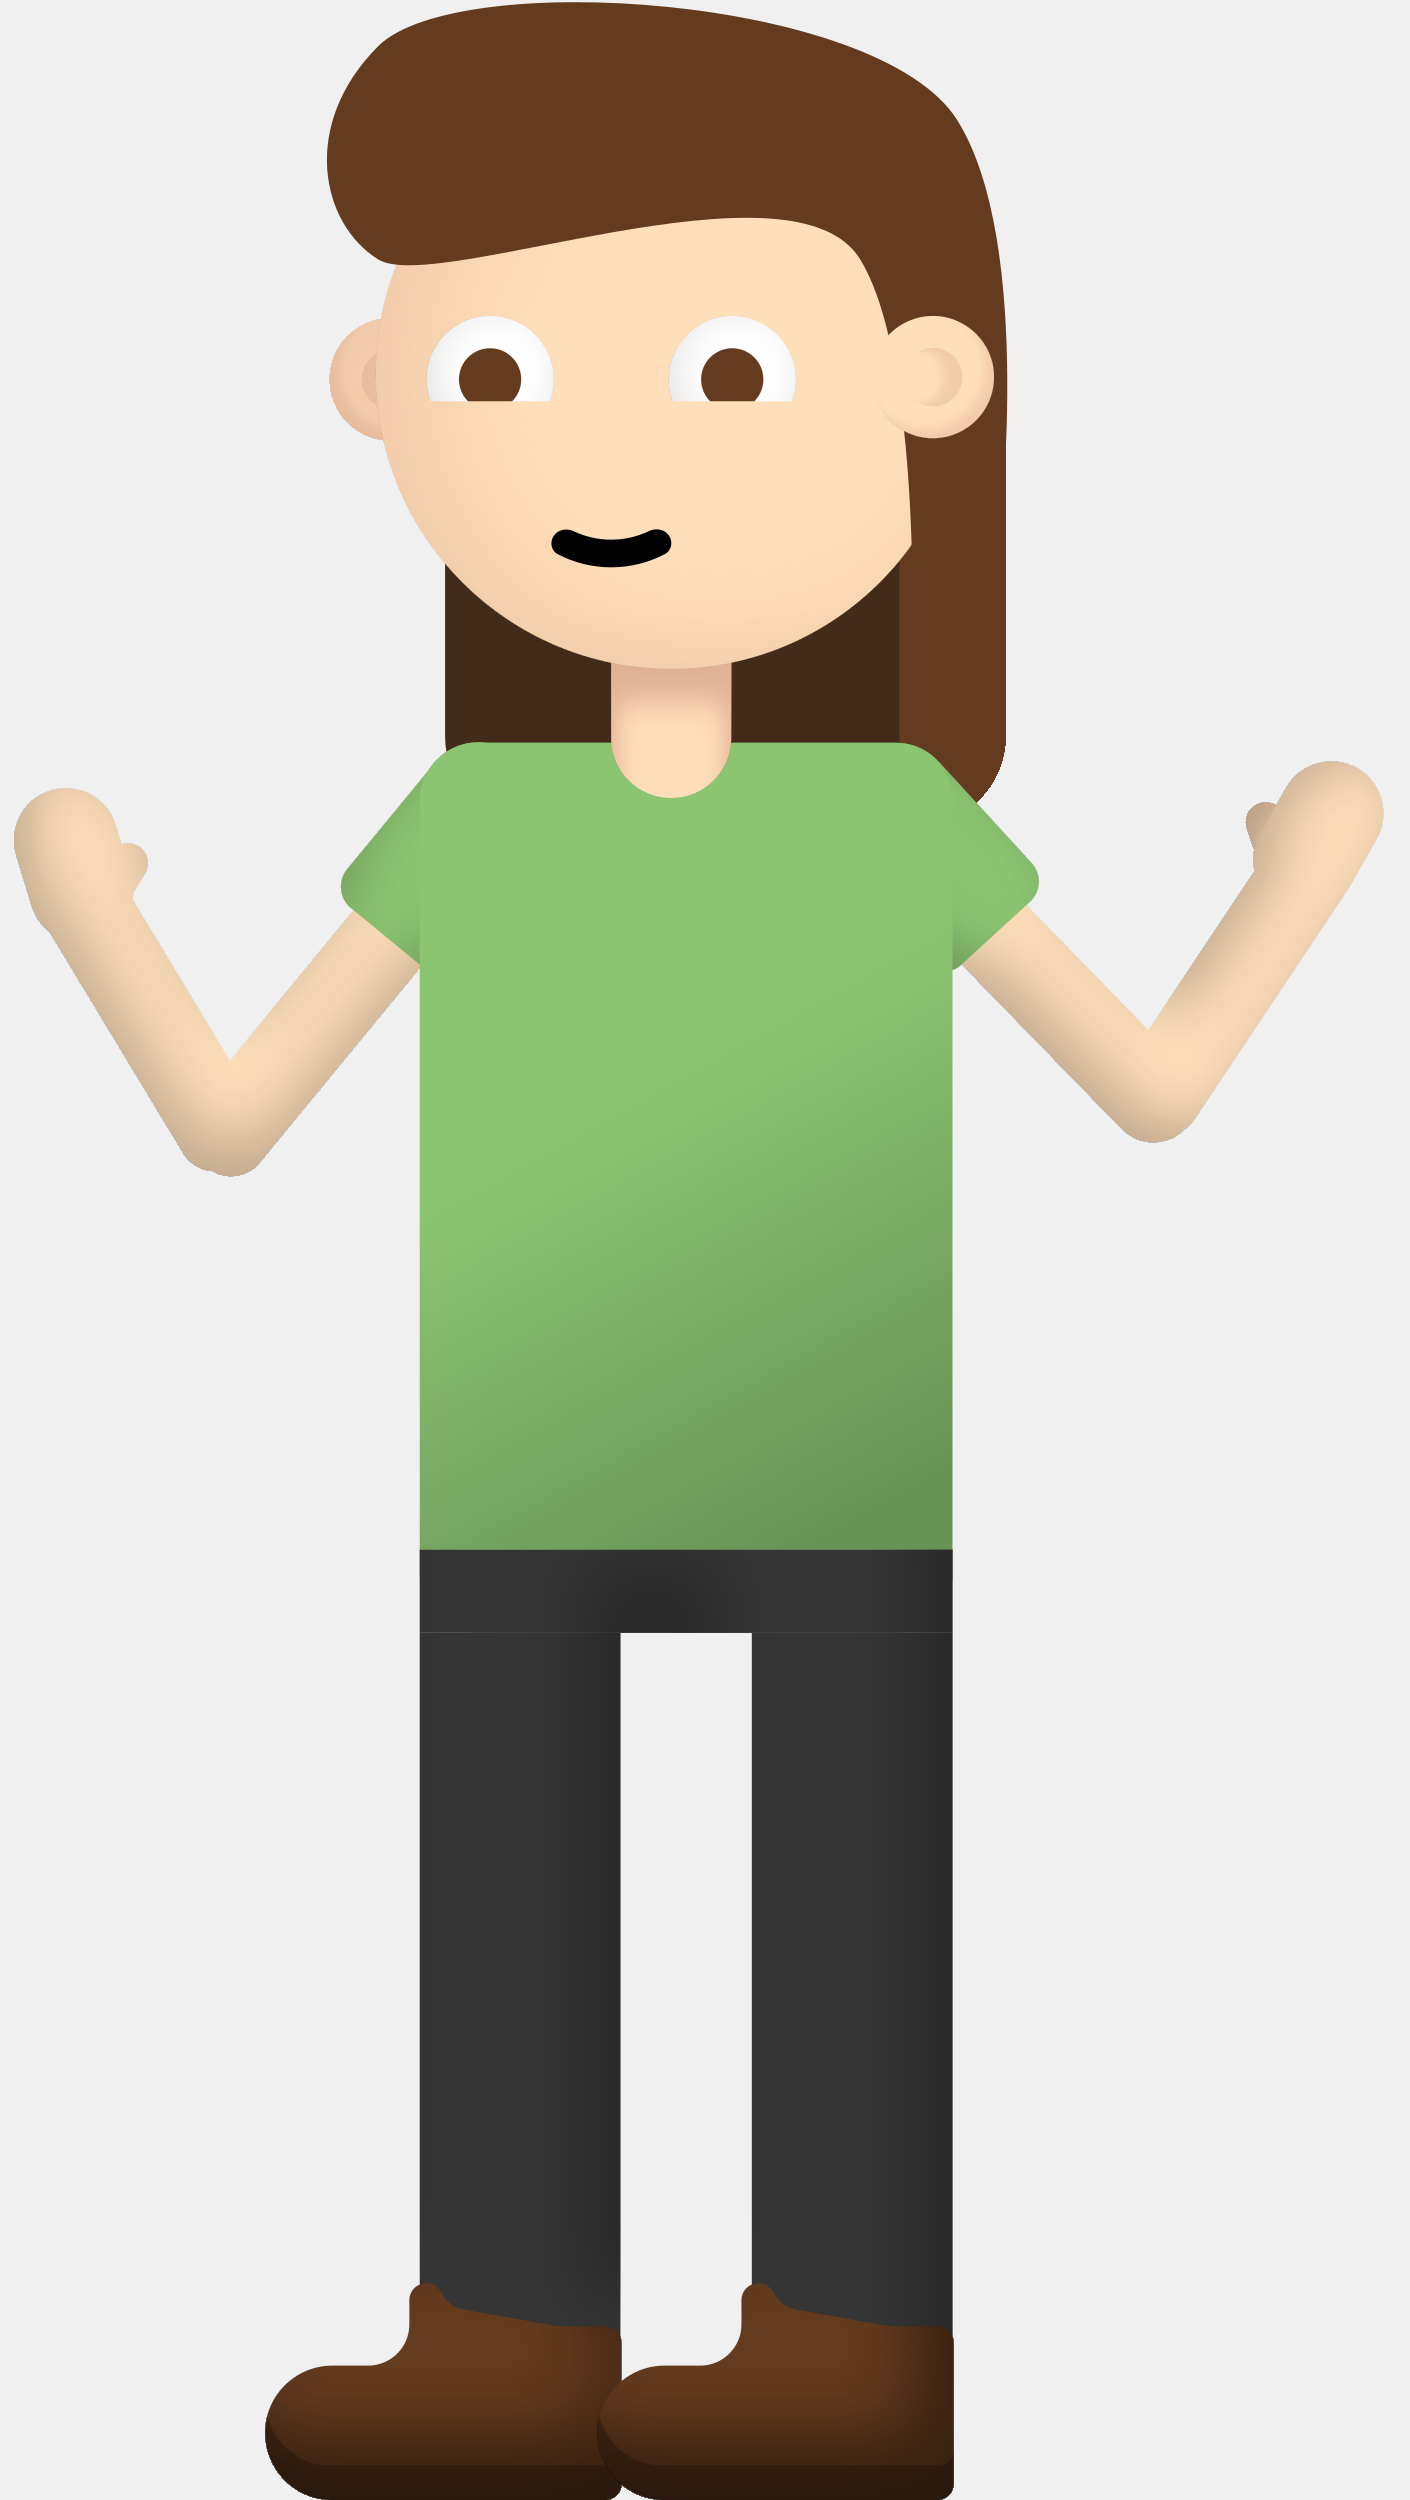
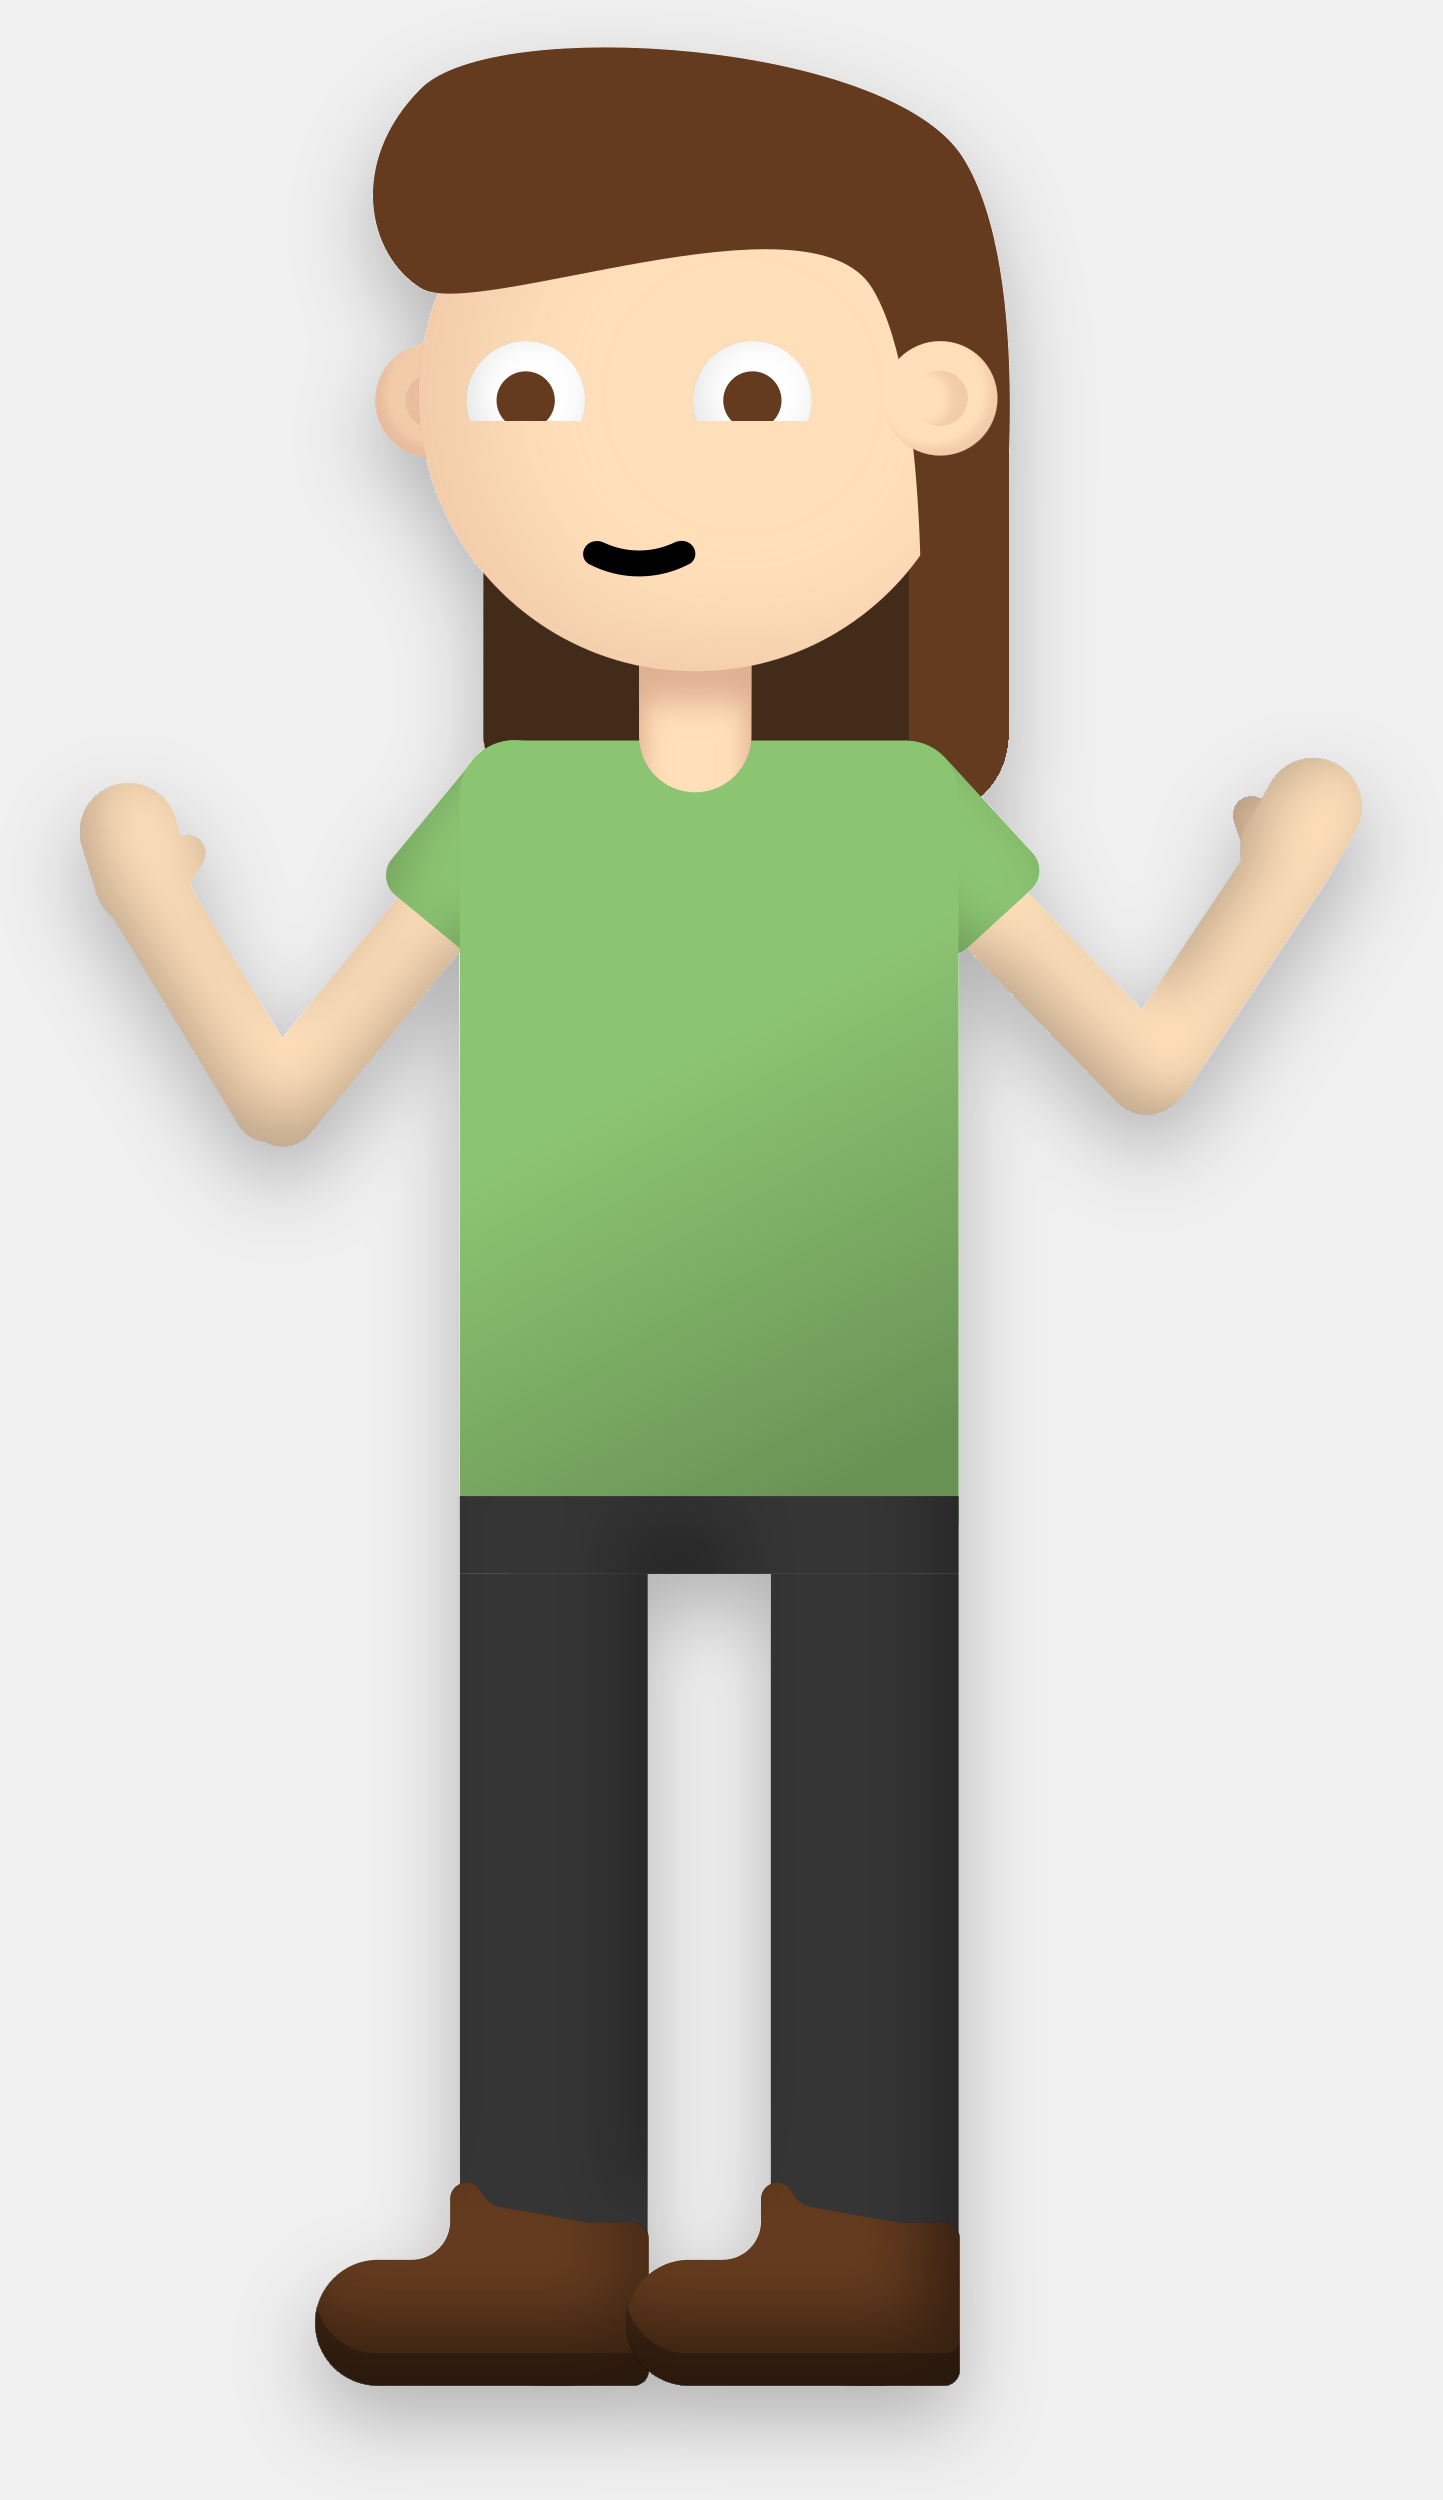
- <svg xmlns="http://www.w3.org/2000/svg" width="611" height="1084" viewBox="0 0 611 1084" fill="none">
-   <g filter="url(#filter0_i_6_66)">
-     <rect x="193" y="120" width="243" height="238" rx="39" fill="#432B19" />
+ <svg xmlns="http://www.w3.org/2000/svg" width="668" height="1158" viewBox="0 0 668 1158" fill="none">
+   <g filter="url(#filter0_d_6_66)">
+     <g filter="url(#filter1_i_6_66)">
+       <rect x="224" y="141" width="243" height="238" rx="39" fill="#432B19" />
+     </g>
+     <g filter="url(#filter2_i_6_66)">
+       <path d="M143.511 525.148C137.898 531.973 127.815 532.954 120.99 527.341L118.673 525.435C110.569 518.769 109.404 506.795 116.07 498.691L212.631 381.303L241.978 405.444L143.511 525.148Z" fill="#FFDFBA" />
+       <path d="M110.532 521.094C115.101 528.658 124.937 531.086 132.5 526.517L135.068 524.966C144.05 519.54 146.933 507.86 141.507 498.878L83.916 403.539L51.39 423.187L110.532 521.094Z" fill="#FFDFBA" />
+       <path d="M183.22 414.761C178.102 410.551 177.366 402.989 181.576 397.871L219.694 351.534C228.115 341.298 243.239 339.826 253.476 348.247L284.366 373.659L231.002 438.53C226.791 443.648 219.229 444.384 214.111 440.173L183.22 414.761Z" fill="#8CC572" />
+       <rect x="31.497" y="370.319" width="45" height="68" rx="22.5" transform="rotate(-16.9649 31.4971 370.319)" fill="#FFDFBA" />
+       <rect width="17.181" height="25.295" rx="8.591" transform="matrix(-0.855842 -0.517237 -0.517237 0.855842 98.283 392.392)" fill="#FFDFBA" />
+     </g>
+     <g filter="url(#filter3_i_6_66)">
+       <path d="M546.86 486.204C553.024 492.535 552.889 502.664 546.558 508.829L544.409 510.922C536.891 518.242 524.862 518.082 517.541 510.564L411.501 401.663L438.726 375.153L546.86 486.204Z" fill="#FFDFBA" />
+       <path d="M515.876 487.354C510.974 494.706 512.96 504.64 520.312 509.542L522.808 511.206C531.538 517.028 543.335 514.67 549.157 505.939L614.81 407.479L583.194 386.398L515.876 487.354Z" fill="#FFDFBA" />
+       <path d="M477.54 412.113C482.429 407.639 482.766 400.048 478.292 395.159L437.789 350.893C428.841 341.114 413.66 340.44 403.881 349.388L392.077 360.189C382.298 369.137 381.624 384.318 390.572 394.097L431.075 438.363C435.549 443.252 443.14 443.589 448.029 439.115L477.54 412.113Z" fill="#8CC572" />
+       <g filter="url(#filter4_i_6_66)">
+         <rect x="568.983" y="372.145" width="17.181" height="25.295" rx="8.591" transform="rotate(-18.488 568.983 372.145)" fill="#FFDFBA" />
+       </g>
+       <rect width="45" height="68" rx="22.5" transform="matrix(-0.869288 -0.494306 -0.494306 0.869288 638.983 365.244)" fill="#FFDFBA" />
+     </g>
+     <rect x="213" y="343" width="231" height="386" rx="25" fill="url(#paint0_linear_6_66)" />
+     <g filter="url(#filter5_i_6_66)">
+       <path d="M213 693H444V729H213V693Z" fill="#353535" />
+       <path d="M213 729H300V1068.5C300 1088.66 283.658 1105 263.5 1105H249.5C229.342 1105 213 1088.66 213 1068.5V729Z" fill="#353535" />
+       <g filter="url(#filter6_ii_6_66)">
+         <path d="M300.5 1097.83V1036.86C300.5 1035.08 299.835 1033.36 298.634 1032.04C297.275 1030.54 295.349 1029.69 293.329 1029.69H276.783C274.266 1029.69 271.754 1029.47 269.275 1029.03L231.892 1022.4C228.46 1021.79 225.448 1019.75 223.606 1016.79L222.17 1014.49C220.82 1012.32 218.447 1011 215.893 1011C211.81 1011 208.5 1014.31 208.5 1018.39V1028.87C208.5 1038.73 200.501 1046.73 190.634 1046.73H175.134C159.044 1046.73 146 1059.77 146 1075.87C146 1091.96 159.044 1105 175.134 1105H293.329C295.349 1105 297.275 1104.15 298.634 1102.65C299.835 1101.33 300.5 1099.61 300.5 1097.83Z" fill="#643B1E" />
+       </g>
+       <path d="M357 729H444V1068.5C444 1088.66 427.658 1105 407.5 1105H393.5C373.342 1105 357 1088.66 357 1068.5V729Z" fill="#353535" />
+       <g filter="url(#filter7_ii_6_66)">
+         <path d="M444.5 1097.83V1036.86C444.5 1035.08 443.835 1033.36 442.634 1032.04C441.275 1030.54 439.349 1029.69 437.329 1029.69H420.783C418.266 1029.69 415.754 1029.47 413.275 1029.03L375.892 1022.4C372.46 1021.79 369.448 1019.75 367.606 1016.79L366.17 1014.49C364.82 1012.32 362.447 1011 359.893 1011C355.81 1011 352.5 1014.31 352.5 1018.39V1028.87C352.5 1038.73 344.501 1046.73 334.634 1046.73H319.134C303.044 1046.73 290 1059.77 290 1075.87C290 1091.96 303.044 1105 319.134 1105H437.329C439.349 1105 441.275 1104.15 442.634 1102.65C443.835 1101.33 444.5 1099.61 444.5 1097.83Z" fill="#643B1E" />
+       </g>
+     </g>
+     <g filter="url(#filter8_i_6_66)">
+       <path d="M296 297C296 293.686 298.686 291 302 291H342C345.314 291 348 293.686 348 297V341C348 355.359 336.359 367 322 367V367C307.641 367 296 355.359 296 341V297Z" fill="#FFDFBA" />
+     </g>
+     <g filter="url(#filter9_i_6_66)">
+       <g filter="url(#filter10_i_6_66)">
+         <circle cx="200.5" cy="185.5" r="26.5" fill="#FFDFBA" />
+       </g>
+       <g filter="url(#filter11_i_6_66)">
+         <circle cx="200.5" cy="185.5" r="12.5" fill="#FFDFBA" />
+       </g>
+     </g>
+     <g filter="url(#filter12_i_6_66)">
+       <circle cx="322" cy="183" r="128" fill="#FFDFBA" />
+     </g>
+     <path d="M404 133.5C433 181 426 324 426 324L435 327L464 256C464 256 480 127 446 73C412 19 229 7 195 41C161 75 170 118 195 133.5C220 149 375 86 404 133.5Z" fill="#643B1E" />
+     <g filter="url(#filter13_i_6_66)">
+       <circle cx="435.5" cy="184.5" r="26.5" fill="#FFDFBA" />
+     </g>
+     <g filter="url(#filter14_i_6_66)">
+       <circle cx="435.5" cy="184.5" r="12.5" fill="#FFDFBA" />
+     </g>
+     <mask id="mask0_6_66" style="mask-type:alpha" maskUnits="userSpaceOnUse" x="195" y="122" width="183" height="73">
+       <path d="M195 122H377.937V195H195V122Z" fill="#C4C4C4" />
+     </mask>
+     <g mask="url(#mask0_6_66)">
+       <g filter="url(#filter15_i_6_66)">
+         <circle cx="243.5" cy="185.5" r="27.5" fill="white" />
+       </g>
+       <circle cx="243.5" cy="185.5" r="13.5" fill="#643B1E" />
+       <g filter="url(#filter16_i_6_66)">
+         <circle cx="348.5" cy="185.5" r="27.5" fill="white" />
+       </g>
+       <circle cx="348.5" cy="185.5" r="13.5" fill="#643B1E" />
+     </g>
+     <path d="M321.035 253.183C322.921 255.908 322.253 259.682 319.322 261.228C312.193 264.987 304.232 266.981 296.114 267C287.995 267.018 280.025 265.06 272.879 261.333C269.941 259.801 269.256 256.03 271.129 253.296V253.296C273.003 250.563 276.723 249.914 279.718 251.334C284.81 253.749 290.4 255.012 296.086 254.999C301.772 254.986 307.356 253.698 312.438 251.26C315.426 249.826 319.15 250.458 321.035 253.183V253.183Z" fill="black" />
  </g>
-   <g filter="url(#filter1_i_6_66)">
-     <path d="M112.511 504.148C106.898 510.973 96.815 511.954 89.99 506.341L87.673 504.435C79.57 497.769 78.404 485.795 85.07 477.691L181.631 360.303L210.978 384.444L112.511 504.148Z" fill="#FFDFBA" />
-     <path d="M79.532 500.094C84.101 507.658 93.937 510.086 101.5 505.517L104.068 503.966C113.05 498.54 115.933 486.86 110.507 477.878L52.916 382.539L20.39 402.187L79.532 500.094Z" fill="#FFDFBA" />
-     <path d="M152.22 393.761C147.102 389.551 146.366 381.989 150.576 376.871L188.694 330.534C197.115 320.298 212.239 318.826 222.476 327.247L253.366 352.659L200.002 417.53C195.791 422.648 188.229 423.384 183.111 419.173L152.22 393.761Z" fill="#8CC572" />
-     <rect x="0.497" y="349.319" width="45" height="68" rx="22.5" transform="rotate(-16.9649 0.49707 349.319)" fill="#FFDFBA" />
-     <rect width="17.181" height="25.295" rx="8.591" transform="matrix(-0.855842 -0.517237 -0.517237 0.855842 67.283 371.392)" fill="#FFDFBA" />
-   </g>
-   <g filter="url(#filter2_i_6_66)">
-     <path d="M515.86 465.204C522.024 471.535 521.889 481.664 515.558 487.829L513.409 489.922C505.891 497.242 493.862 497.082 486.541 489.564L380.501 380.663L407.726 354.153L515.86 465.204Z" fill="#FFDFBA" />
-     <path d="M484.876 466.354C479.974 473.706 481.96 483.64 489.312 488.542L491.808 490.206C500.538 496.028 512.335 493.67 518.157 484.939L583.81 386.479L552.194 365.398L484.876 466.354Z" fill="#FFDFBA" />
-     <path d="M446.54 391.113C451.429 386.639 451.766 379.048 447.292 374.159L406.789 329.893C397.841 320.114 382.66 319.44 372.881 328.388L361.077 339.189C351.298 348.137 350.624 363.318 359.572 373.097L400.075 417.363C404.549 422.252 412.14 422.589 417.029 418.115L446.54 391.113Z" fill="#8CC572" />
-     <g filter="url(#filter3_i_6_66)">
-       <rect x="537.983" y="351.145" width="17.181" height="25.295" rx="8.591" transform="rotate(-18.488 537.983 351.145)" fill="#FFDFBA" />
-     </g>
-     <rect width="45" height="68" rx="22.5" transform="matrix(-0.869288 -0.494306 -0.494306 0.869288 607.983 344.244)" fill="#FFDFBA" />
-   </g>
-   <rect x="182" y="322" width="231" height="386" rx="25" fill="url(#paint0_linear_6_66)" />
-   <g filter="url(#filter4_i_6_66)">
-     <path d="M182 672H413V708H182V672Z" fill="#353535" />
-     <path d="M182 708H269V1047.5C269 1067.66 252.658 1084 232.5 1084H218.5C198.342 1084 182 1067.66 182 1047.5V708Z" fill="#353535" />
-     <g filter="url(#filter5_ii_6_66)">
-       <path d="M269.5 1076.83V1015.86C269.5 1014.08 268.835 1012.36 267.634 1011.04C266.275 1009.54 264.349 1008.69 262.329 1008.69H245.783C243.266 1008.69 240.754 1008.47 238.275 1008.03L200.892 1001.4C197.46 1000.79 194.448 998.754 192.606 995.795L191.17 993.487C189.82 991.318 187.447 990 184.893 990C180.81 990 177.5 993.31 177.5 997.393V1007.87C177.5 1017.73 169.501 1025.73 159.634 1025.73H144.134C128.044 1025.73 115 1038.77 115 1054.87C115 1070.96 128.044 1084 144.134 1084H262.329C264.349 1084 266.275 1083.15 267.634 1081.65C268.835 1080.33 269.5 1078.61 269.5 1076.83Z" fill="#643B1E" />
-     </g>
-     <path d="M326 708H413V1047.5C413 1067.66 396.658 1084 376.5 1084H362.5C342.342 1084 326 1067.66 326 1047.5V708Z" fill="#353535" />
-     <g filter="url(#filter6_ii_6_66)">
-       <path d="M413.5 1076.83V1015.86C413.5 1014.08 412.835 1012.36 411.634 1011.04C410.275 1009.54 408.349 1008.69 406.329 1008.69H389.783C387.266 1008.69 384.754 1008.47 382.275 1008.03L344.892 1001.4C341.46 1000.79 338.448 998.754 336.606 995.795L335.17 993.487C333.82 991.318 331.447 990 328.893 990C324.81 990 321.5 993.31 321.5 997.393V1007.87C321.5 1017.73 313.501 1025.73 303.634 1025.73H288.134C272.044 1025.73 259 1038.77 259 1054.87C259 1070.96 272.044 1084 288.134 1084H406.329C408.349 1084 410.275 1083.15 411.634 1081.65C412.835 1080.33 413.5 1078.61 413.5 1076.83Z" fill="#643B1E" />
-     </g>
-   </g>
-   <g filter="url(#filter7_i_6_66)">
-     <path d="M265 276C265 272.686 267.686 270 271 270H311C314.314 270 317 272.686 317 276V320C317 334.359 305.359 346 291 346V346C276.641 346 265 334.359 265 320V276Z" fill="#FFDFBA" />
-   </g>
-   <g filter="url(#filter8_i_6_66)">
-     <g filter="url(#filter9_i_6_66)">
-       <circle cx="169.5" cy="164.5" r="26.5" fill="#FFDFBA" />
-     </g>
-     <g filter="url(#filter10_i_6_66)">
-       <circle cx="169.5" cy="164.5" r="12.5" fill="#FFDFBA" />
-     </g>
-   </g>
-   <g filter="url(#filter11_i_6_66)">
-     <circle cx="291" cy="162" r="128" fill="#FFDFBA" />
-   </g>
-   <path d="M373 112.5C402 160 395 303 395 303L404 306L433 235C433 235 449 106 415 52C381 -2 198 -14 164 20C130 54 139 97 164 112.5C189 128 344 65 373 112.5Z" fill="#643B1E" />
-   <g filter="url(#filter12_i_6_66)">
-     <circle cx="404.5" cy="163.5" r="26.5" fill="#FFDFBA" />
-   </g>
-   <g filter="url(#filter13_i_6_66)">
-     <circle cx="404.5" cy="163.5" r="12.5" fill="#FFDFBA" />
-   </g>
-   <mask id="mask0_6_66" style="mask-type:alpha" maskUnits="userSpaceOnUse" x="164" y="101" width="183" height="73">
-     <path d="M164 101H346.937V174H164V101Z" fill="#C4C4C4" />
-   </mask>
-   <g mask="url(#mask0_6_66)">
-     <g filter="url(#filter14_i_6_66)">
-       <circle cx="212.5" cy="164.5" r="27.5" fill="white" />
-     </g>
-     <circle cx="212.5" cy="164.5" r="13.5" fill="#643B1E" />
-     <g filter="url(#filter15_i_6_66)">
-       <circle cx="317.5" cy="164.5" r="27.5" fill="white" />
-     </g>
-     <circle cx="317.5" cy="164.5" r="13.5" fill="#643B1E" />
-   </g>
-   <path d="M290.035 232.183C291.921 234.908 291.253 238.682 288.322 240.228C281.193 243.987 273.232 245.981 265.114 246C256.995 246.018 249.025 244.06 241.879 240.333C238.941 238.801 238.256 235.03 240.129 232.296V232.296C242.003 229.563 245.723 228.914 248.718 230.334C253.81 232.749 259.4 234.012 265.086 233.999C270.772 233.986 276.356 232.698 281.438 230.26C284.426 228.826 288.15 229.458 290.035 232.183V232.183Z" fill="black" />
  <defs>
-     <filter id="filter0_i_6_66" x="193" y="120" width="243" height="238" filterUnits="userSpaceOnUse" color-interpolation-filters="sRGB">
+     <filter id="filter0_d_6_66" x="0.077" y="0.945" width="667.729" height="1157.05" filterUnits="userSpaceOnUse" color-interpolation-filters="sRGB">
+       <feFlood flood-opacity="0" result="BackgroundImageFix" />
+       <feColorMatrix in="SourceAlpha" type="matrix" values="0 0 0 0 0 0 0 0 0 0 0 0 0 0 0 0 0 0 127 0" result="hardAlpha" />
+       <feOffset dy="16" />
+       <feGaussianBlur stdDeviation="18.5" />
+       <feComposite in2="hardAlpha" operator="out" />
+       <feColorMatrix type="matrix" values="0 0 0 0 0 0 0 0 0 0 0 0 0 0 0 0 0 0 0.25 0" />
+       <feBlend mode="normal" in2="BackgroundImageFix" result="effect1_dropShadow_6_66" />
+       <feBlend mode="normal" in="SourceGraphic" in2="effect1_dropShadow_6_66" result="shape" />
+     </filter>
+     <filter id="filter1_i_6_66" x="224" y="141" width="243" height="238" filterUnits="userSpaceOnUse" color-interpolation-filters="sRGB">
      <feFlood flood-opacity="0" result="BackgroundImageFix" />
      <feBlend mode="normal" in="SourceGraphic" in2="BackgroundImageFix" result="shape" />
      <feColorMatrix in="SourceAlpha" type="matrix" values="0 0 0 0 0 0 0 0 0 0 0 0 0 0 0 0 0 0 127 0" result="hardAlpha" />
      <feOffset dx="-46" dy="40" />
      <feComposite in2="hardAlpha" operator="arithmetic" k2="-1" k3="1" />
      <feColorMatrix type="matrix" values="0 0 0 0 0.392 0 0 0 0 0.232 0 0 0 0 0.116 0 0 0 1 0" />
      <feBlend mode="normal" in2="shape" result="effect1_innerShadow_6_66" />
    </filter>
-     <filter id="filter1_i_6_66" x="6.077" y="308.781" width="250.289" height="201.204" filterUnits="userSpaceOnUse" color-interpolation-filters="sRGB">
+     <filter id="filter2_i_6_66" x="37.077" y="329.781" width="250.289" height="201.204" filterUnits="userSpaceOnUse" color-interpolation-filters="sRGB">
      <feFlood flood-opacity="0" result="BackgroundImageFix" />
      <feBlend mode="normal" in="SourceGraphic" in2="BackgroundImageFix" result="shape" />
      <feColorMatrix in="SourceAlpha" type="matrix" values="0 0 0 0 0 0 0 0 0 0 0 0 0 0 0 0 0 0 127 0" result="hardAlpha" />
      <feOffset dx="3" dy="-13" />
      <feGaussianBlur stdDeviation="14.5" />
      <feComposite in2="hardAlpha" operator="arithmetic" k2="-1" k3="1" />
      <feColorMatrix type="matrix" values="0 0 0 0 0 0 0 0 0 0 0 0 0 0 0 0 0 0 0.25 0" />
      <feBlend mode="normal" in2="shape" result="effect1_innerShadow_6_66" />
    </filter>
-     <filter id="filter2_i_6_66" x="353.278" y="318.094" width="258.528" height="177.215" filterUnits="userSpaceOnUse" color-interpolation-filters="sRGB">
+     <filter id="filter3_i_6_66" x="384.278" y="339.094" width="258.528" height="177.215" filterUnits="userSpaceOnUse" color-interpolation-filters="sRGB">
      <feFlood flood-opacity="0" result="BackgroundImageFix" />
      <feBlend mode="normal" in="SourceGraphic" in2="BackgroundImageFix" result="shape" />
      <feColorMatrix in="SourceAlpha" type="matrix" values="0 0 0 0 0 0 0 0 0 0 0 0 0 0 0 0 0 0 127 0" result="hardAlpha" />
      <feOffset dx="12" dy="-4" />
      <feGaussianBlur stdDeviation="13.5" />
      <feComposite in2="hardAlpha" operator="arithmetic" k2="-1" k3="1" />
      <feColorMatrix type="matrix" values="0 0 0 0 0 0 0 0 0 0 0 0 0 0 0 0 0 0 0.25 0" />
      <feBlend mode="normal" in2="shape" result="effect1_innerShadow_6_66" />
    </filter>
-     <filter id="filter3_i_6_66" x="540.262" y="347.975" width="19.759" height="28.881" filterUnits="userSpaceOnUse" color-interpolation-filters="sRGB">
+     <filter id="filter4_i_6_66" x="571.262" y="368.975" width="19.759" height="28.881" filterUnits="userSpaceOnUse" color-interpolation-filters="sRGB">
      <feFlood flood-opacity="0" result="BackgroundImageFix" />
      <feBlend mode="normal" in="SourceGraphic" in2="BackgroundImageFix" result="shape" />
      <feColorMatrix in="SourceAlpha" type="matrix" values="0 0 0 0 0 0 0 0 0 0 0 0 0 0 0 0 0 0 127 0" result="hardAlpha" />
      <feOffset dy="4" />
      <feGaussianBlur stdDeviation="7" />
      <feComposite in2="hardAlpha" operator="arithmetic" k2="-1" k3="1" />
      <feColorMatrix type="matrix" values="0 0 0 0 0.796 0 0 0 0 0.573 0 0 0 0 0.478 0 0 0 0.25 0" />
      <feBlend mode="normal" in2="shape" result="effect1_innerShadow_6_66" />
    </filter>
-     <filter id="filter4_i_6_66" x="100" y="642" width="313.5" height="442" filterUnits="userSpaceOnUse" color-interpolation-filters="sRGB">
+     <filter id="filter5_i_6_66" x="131" y="663" width="313.5" height="442" filterUnits="userSpaceOnUse" color-interpolation-filters="sRGB">
      <feFlood flood-opacity="0" result="BackgroundImageFix" />
      <feBlend mode="normal" in="SourceGraphic" in2="BackgroundImageFix" result="shape" />
      <feColorMatrix in="SourceAlpha" type="matrix" values="0 0 0 0 0 0 0 0 0 0 0 0 0 0 0 0 0 0 127 0" result="hardAlpha" />
      <feOffset dx="-15" dy="-30" />
      <feGaussianBlur stdDeviation="16" />
      <feComposite in2="hardAlpha" operator="arithmetic" k2="-1" k3="1" />
      <feColorMatrix type="matrix" values="0 0 0 0 0 0 0 0 0 0 0 0 0 0 0 0 0 0 0.25 0" />
      <feBlend mode="normal" in2="shape" result="effect1_innerShadow_6_66" />
    </filter>
-     <filter id="filter5_ii_6_66" x="99" y="964" width="170.5" height="120" filterUnits="userSpaceOnUse" color-interpolation-filters="sRGB">
+     <filter id="filter6_ii_6_66" x="130" y="985" width="170.5" height="120" filterUnits="userSpaceOnUse" color-interpolation-filters="sRGB">
      <feFlood flood-opacity="0" result="BackgroundImageFix" />
      <feBlend mode="normal" in="SourceGraphic" in2="BackgroundImageFix" result="shape" />
      <feColorMatrix in="SourceAlpha" type="matrix" values="0 0 0 0 0 0 0 0 0 0 0 0 0 0 0 0 0 0 127 0" result="hardAlpha" />
      <feOffset dy="-15" />
      <feComposite in2="hardAlpha" operator="arithmetic" k2="-1" k3="1" />
      <feColorMatrix type="matrix" values="0 0 0 0 0 0 0 0 0 0 0 0 0 0 0 0 0 0 0.25 0" />
      <feBlend mode="normal" in2="shape" result="effect1_innerShadow_6_66" />
      <feColorMatrix in="SourceAlpha" type="matrix" values="0 0 0 0 0 0 0 0 0 0 0 0 0 0 0 0 0 0 127 0" result="hardAlpha" />
      <feOffset dx="-16" dy="-26" />
      <feGaussianBlur stdDeviation="15" />
      <feComposite in2="hardAlpha" operator="arithmetic" k2="-1" k3="1" />
      <feColorMatrix type="matrix" values="0 0 0 0 0 0 0 0 0 0 0 0 0 0 0 0 0 0 0.25 0" />
      <feBlend mode="normal" in2="effect1_innerShadow_6_66" result="effect2_innerShadow_6_66" />
    </filter>
-     <filter id="filter6_ii_6_66" x="243" y="964" width="170.5" height="120" filterUnits="userSpaceOnUse" color-interpolation-filters="sRGB">
+     <filter id="filter7_ii_6_66" x="274" y="985" width="170.5" height="120" filterUnits="userSpaceOnUse" color-interpolation-filters="sRGB">
      <feFlood flood-opacity="0" result="BackgroundImageFix" />
      <feBlend mode="normal" in="SourceGraphic" in2="BackgroundImageFix" result="shape" />
      <feColorMatrix in="SourceAlpha" type="matrix" values="0 0 0 0 0 0 0 0 0 0 0 0 0 0 0 0 0 0 127 0" result="hardAlpha" />
      <feOffset dy="-15" />
      <feComposite in2="hardAlpha" operator="arithmetic" k2="-1" k3="1" />
      <feColorMatrix type="matrix" values="0 0 0 0 0 0 0 0 0 0 0 0 0 0 0 0 0 0 0.25 0" />
      <feBlend mode="normal" in2="shape" result="effect1_innerShadow_6_66" />
      <feColorMatrix in="SourceAlpha" type="matrix" values="0 0 0 0 0 0 0 0 0 0 0 0 0 0 0 0 0 0 127 0" result="hardAlpha" />
      <feOffset dx="-16" dy="-26" />
      <feGaussianBlur stdDeviation="15" />
      <feComposite in2="hardAlpha" operator="arithmetic" k2="-1" k3="1" />
      <feColorMatrix type="matrix" values="0 0 0 0 0 0 0 0 0 0 0 0 0 0 0 0 0 0 0.25 0" />
      <feBlend mode="normal" in2="effect1_innerShadow_6_66" result="effect2_innerShadow_6_66" />
    </filter>
-     <filter id="filter7_i_6_66" x="265" y="270" width="52" height="90" filterUnits="userSpaceOnUse" color-interpolation-filters="sRGB">
+     <filter id="filter8_i_6_66" x="296" y="291" width="52" height="90" filterUnits="userSpaceOnUse" color-interpolation-filters="sRGB">
      <feFlood flood-opacity="0" result="BackgroundImageFix" />
      <feBlend mode="normal" in="SourceGraphic" in2="BackgroundImageFix" result="shape" />
      <feColorMatrix in="SourceAlpha" type="matrix" values="0 0 0 0 0 0 0 0 0 0 0 0 0 0 0 0 0 0 127 0" result="hardAlpha" />
      <feOffset dy="34" />
      <feGaussianBlur stdDeviation="7" />
      <feComposite in2="hardAlpha" operator="arithmetic" k2="-1" k3="1" />
      <feColorMatrix type="matrix" values="0 0 0 0 0.796 0 0 0 0 0.573 0 0 0 0 0.478 0 0 0 0.6 0" />
      <feBlend mode="normal" in2="shape" result="effect1_innerShadow_6_66" />
    </filter>
-     <filter id="filter8_i_6_66" x="143" y="133" width="58" height="58" filterUnits="userSpaceOnUse" color-interpolation-filters="sRGB">
+     <filter id="filter9_i_6_66" x="174" y="154" width="58" height="58" filterUnits="userSpaceOnUse" color-interpolation-filters="sRGB">
      <feFlood flood-opacity="0" result="BackgroundImageFix" />
      <feBlend mode="normal" in="SourceGraphic" in2="BackgroundImageFix" result="shape" />
      <feColorMatrix in="SourceAlpha" type="matrix" values="0 0 0 0 0 0 0 0 0 0 0 0 0 0 0 0 0 0 127 0" result="hardAlpha" />
      <feOffset dx="5" dy="-5" />
      <feGaussianBlur stdDeviation="33.5" />
      <feComposite in2="hardAlpha" operator="arithmetic" k2="-1" k3="1" />
      <feColorMatrix type="matrix" values="0 0 0 0 0.796 0 0 0 0 0.573 0 0 0 0 0.478 0 0 0 0.29 0" />
      <feBlend mode="normal" in2="shape" result="effect1_innerShadow_6_66" />
    </filter>
-     <filter id="filter9_i_6_66" x="143" y="134" width="57" height="57" filterUnits="userSpaceOnUse" color-interpolation-filters="sRGB">
+     <filter id="filter10_i_6_66" x="174" y="155" width="57" height="57" filterUnits="userSpaceOnUse" color-interpolation-filters="sRGB">
      <feFlood flood-opacity="0" result="BackgroundImageFix" />
      <feBlend mode="normal" in="SourceGraphic" in2="BackgroundImageFix" result="shape" />
      <feColorMatrix in="SourceAlpha" type="matrix" values="0 0 0 0 0 0 0 0 0 0 0 0 0 0 0 0 0 0 127 0" result="hardAlpha" />
      <feOffset dx="4" dy="-4" />
      <feGaussianBlur stdDeviation="2" />
      <feComposite in2="hardAlpha" operator="arithmetic" k2="-1" k3="1" />
      <feColorMatrix type="matrix" values="0 0 0 0 0.796 0 0 0 0 0.573 0 0 0 0 0.478 0 0 0 0.25 0" />
      <feBlend mode="normal" in2="shape" result="effect1_innerShadow_6_66" />
    </filter>
-     <filter id="filter10_i_6_66" x="157" y="152" width="29" height="25" filterUnits="userSpaceOnUse" color-interpolation-filters="sRGB">
+     <filter id="filter11_i_6_66" x="188" y="173" width="29" height="25" filterUnits="userSpaceOnUse" color-interpolation-filters="sRGB">
      <feFlood flood-opacity="0" result="BackgroundImageFix" />
      <feBlend mode="normal" in="SourceGraphic" in2="BackgroundImageFix" result="shape" />
      <feColorMatrix in="SourceAlpha" type="matrix" values="0 0 0 0 0 0 0 0 0 0 0 0 0 0 0 0 0 0 127 0" result="hardAlpha" />
      <feOffset dx="8" />
      <feGaussianBlur stdDeviation="2" />
      <feComposite in2="hardAlpha" operator="arithmetic" k2="-1" k3="1" />
      <feColorMatrix type="matrix" values="0 0 0 0 0.796 0 0 0 0 0.573 0 0 0 0 0.478 0 0 0 0.25 0" />
      <feBlend mode="normal" in2="shape" result="effect1_innerShadow_6_66" />
    </filter>
-     <filter id="filter11_i_6_66" x="163" y="34" width="278" height="256" filterUnits="userSpaceOnUse" color-interpolation-filters="sRGB">
+     <filter id="filter12_i_6_66" x="194" y="55" width="278" height="256" filterUnits="userSpaceOnUse" color-interpolation-filters="sRGB">
      <feFlood flood-opacity="0" result="BackgroundImageFix" />
      <feBlend mode="normal" in="SourceGraphic" in2="BackgroundImageFix" result="shape" />
      <feColorMatrix in="SourceAlpha" type="matrix" values="0 0 0 0 0 0 0 0 0 0 0 0 0 0 0 0 0 0 127 0" result="hardAlpha" />
      <feOffset dx="22" />
      <feGaussianBlur stdDeviation="28" />
      <feComposite in2="hardAlpha" operator="arithmetic" k2="-1" k3="1" />
      <feColorMatrix type="matrix" values="0 0 0 0 0.796 0 0 0 0 0.573 0 0 0 0 0.477 0 0 0 0.29 0" />
      <feBlend mode="normal" in2="shape" result="effect1_innerShadow_6_66" />
    </filter>
-     <filter id="filter12_i_6_66" x="374" y="133" width="57" height="57" filterUnits="userSpaceOnUse" color-interpolation-filters="sRGB">
+     <filter id="filter13_i_6_66" x="405" y="154" width="57" height="57" filterUnits="userSpaceOnUse" color-interpolation-filters="sRGB">
      <feFlood flood-opacity="0" result="BackgroundImageFix" />
      <feBlend mode="normal" in="SourceGraphic" in2="BackgroundImageFix" result="shape" />
      <feColorMatrix in="SourceAlpha" type="matrix" values="0 0 0 0 0 0 0 0 0 0 0 0 0 0 0 0 0 0 127 0" result="hardAlpha" />
      <feOffset dx="-4" dy="-4" />
      <feGaussianBlur stdDeviation="2" />
      <feComposite in2="hardAlpha" operator="arithmetic" k2="-1" k3="1" />
      <feColorMatrix type="matrix" values="0 0 0 0 0.796 0 0 0 0 0.573 0 0 0 0 0.478 0 0 0 0.25 0" />
      <feBlend mode="normal" in2="shape" result="effect1_innerShadow_6_66" />
    </filter>
-     <filter id="filter13_i_6_66" x="388" y="151" width="29" height="25" filterUnits="userSpaceOnUse" color-interpolation-filters="sRGB">
+     <filter id="filter14_i_6_66" x="419" y="172" width="29" height="25" filterUnits="userSpaceOnUse" color-interpolation-filters="sRGB">
      <feFlood flood-opacity="0" result="BackgroundImageFix" />
      <feBlend mode="normal" in="SourceGraphic" in2="BackgroundImageFix" result="shape" />
      <feColorMatrix in="SourceAlpha" type="matrix" values="0 0 0 0 0 0 0 0 0 0 0 0 0 0 0 0 0 0 127 0" result="hardAlpha" />
      <feOffset dx="-8" />
      <feGaussianBlur stdDeviation="2" />
      <feComposite in2="hardAlpha" operator="arithmetic" k2="-1" k3="1" />
      <feColorMatrix type="matrix" values="0 0 0 0 0.796 0 0 0 0 0.573 0 0 0 0 0.478 0 0 0 0.25 0" />
      <feBlend mode="normal" in2="shape" result="effect1_innerShadow_6_66" />
    </filter>
-     <filter id="filter14_i_6_66" x="185" y="133" width="59" height="59" filterUnits="userSpaceOnUse" color-interpolation-filters="sRGB">
+     <filter id="filter15_i_6_66" x="216" y="154" width="59" height="59" filterUnits="userSpaceOnUse" color-interpolation-filters="sRGB">
      <feFlood flood-opacity="0" result="BackgroundImageFix" />
      <feBlend mode="normal" in="SourceGraphic" in2="BackgroundImageFix" result="shape" />
      <feColorMatrix in="SourceAlpha" type="matrix" values="0 0 0 0 0 0 0 0 0 0 0 0 0 0 0 0 0 0 127 0" result="hardAlpha" />
      <feOffset dx="4" dy="-4" />
      <feGaussianBlur stdDeviation="7.5" />
      <feComposite in2="hardAlpha" operator="arithmetic" k2="-1" k3="1" />
      <feColorMatrix type="matrix" values="0 0 0 0 0 0 0 0 0 0 0 0 0 0 0 0 0 0 0.1 0" />
      <feBlend mode="normal" in2="shape" result="effect1_innerShadow_6_66" />
    </filter>
-     <filter id="filter15_i_6_66" x="290" y="133" width="59" height="59" filterUnits="userSpaceOnUse" color-interpolation-filters="sRGB">
+     <filter id="filter16_i_6_66" x="321" y="154" width="59" height="59" filterUnits="userSpaceOnUse" color-interpolation-filters="sRGB">
      <feFlood flood-opacity="0" result="BackgroundImageFix" />
      <feBlend mode="normal" in="SourceGraphic" in2="BackgroundImageFix" result="shape" />
      <feColorMatrix in="SourceAlpha" type="matrix" values="0 0 0 0 0 0 0 0 0 0 0 0 0 0 0 0 0 0 127 0" result="hardAlpha" />
      <feOffset dx="4" dy="-4" />
      <feGaussianBlur stdDeviation="7.5" />
      <feComposite in2="hardAlpha" operator="arithmetic" k2="-1" k3="1" />
      <feColorMatrix type="matrix" values="0 0 0 0 0 0 0 0 0 0 0 0 0 0 0 0 0 0 0.1 0" />
      <feBlend mode="normal" in2="shape" result="effect1_innerShadow_6_66" />
    </filter>
-     <linearGradient id="paint0_linear_6_66" x1="269" y1="477" x2="370.5" y2="659.5" gradientUnits="userSpaceOnUse">
+     <linearGradient id="paint0_linear_6_66" x1="300" y1="498" x2="401.5" y2="680.5" gradientUnits="userSpaceOnUse">
      <stop stop-color="#8CC572" />
      <stop offset="1" stop-color="#699355" />
    </linearGradient>
  </defs>
</svg>
